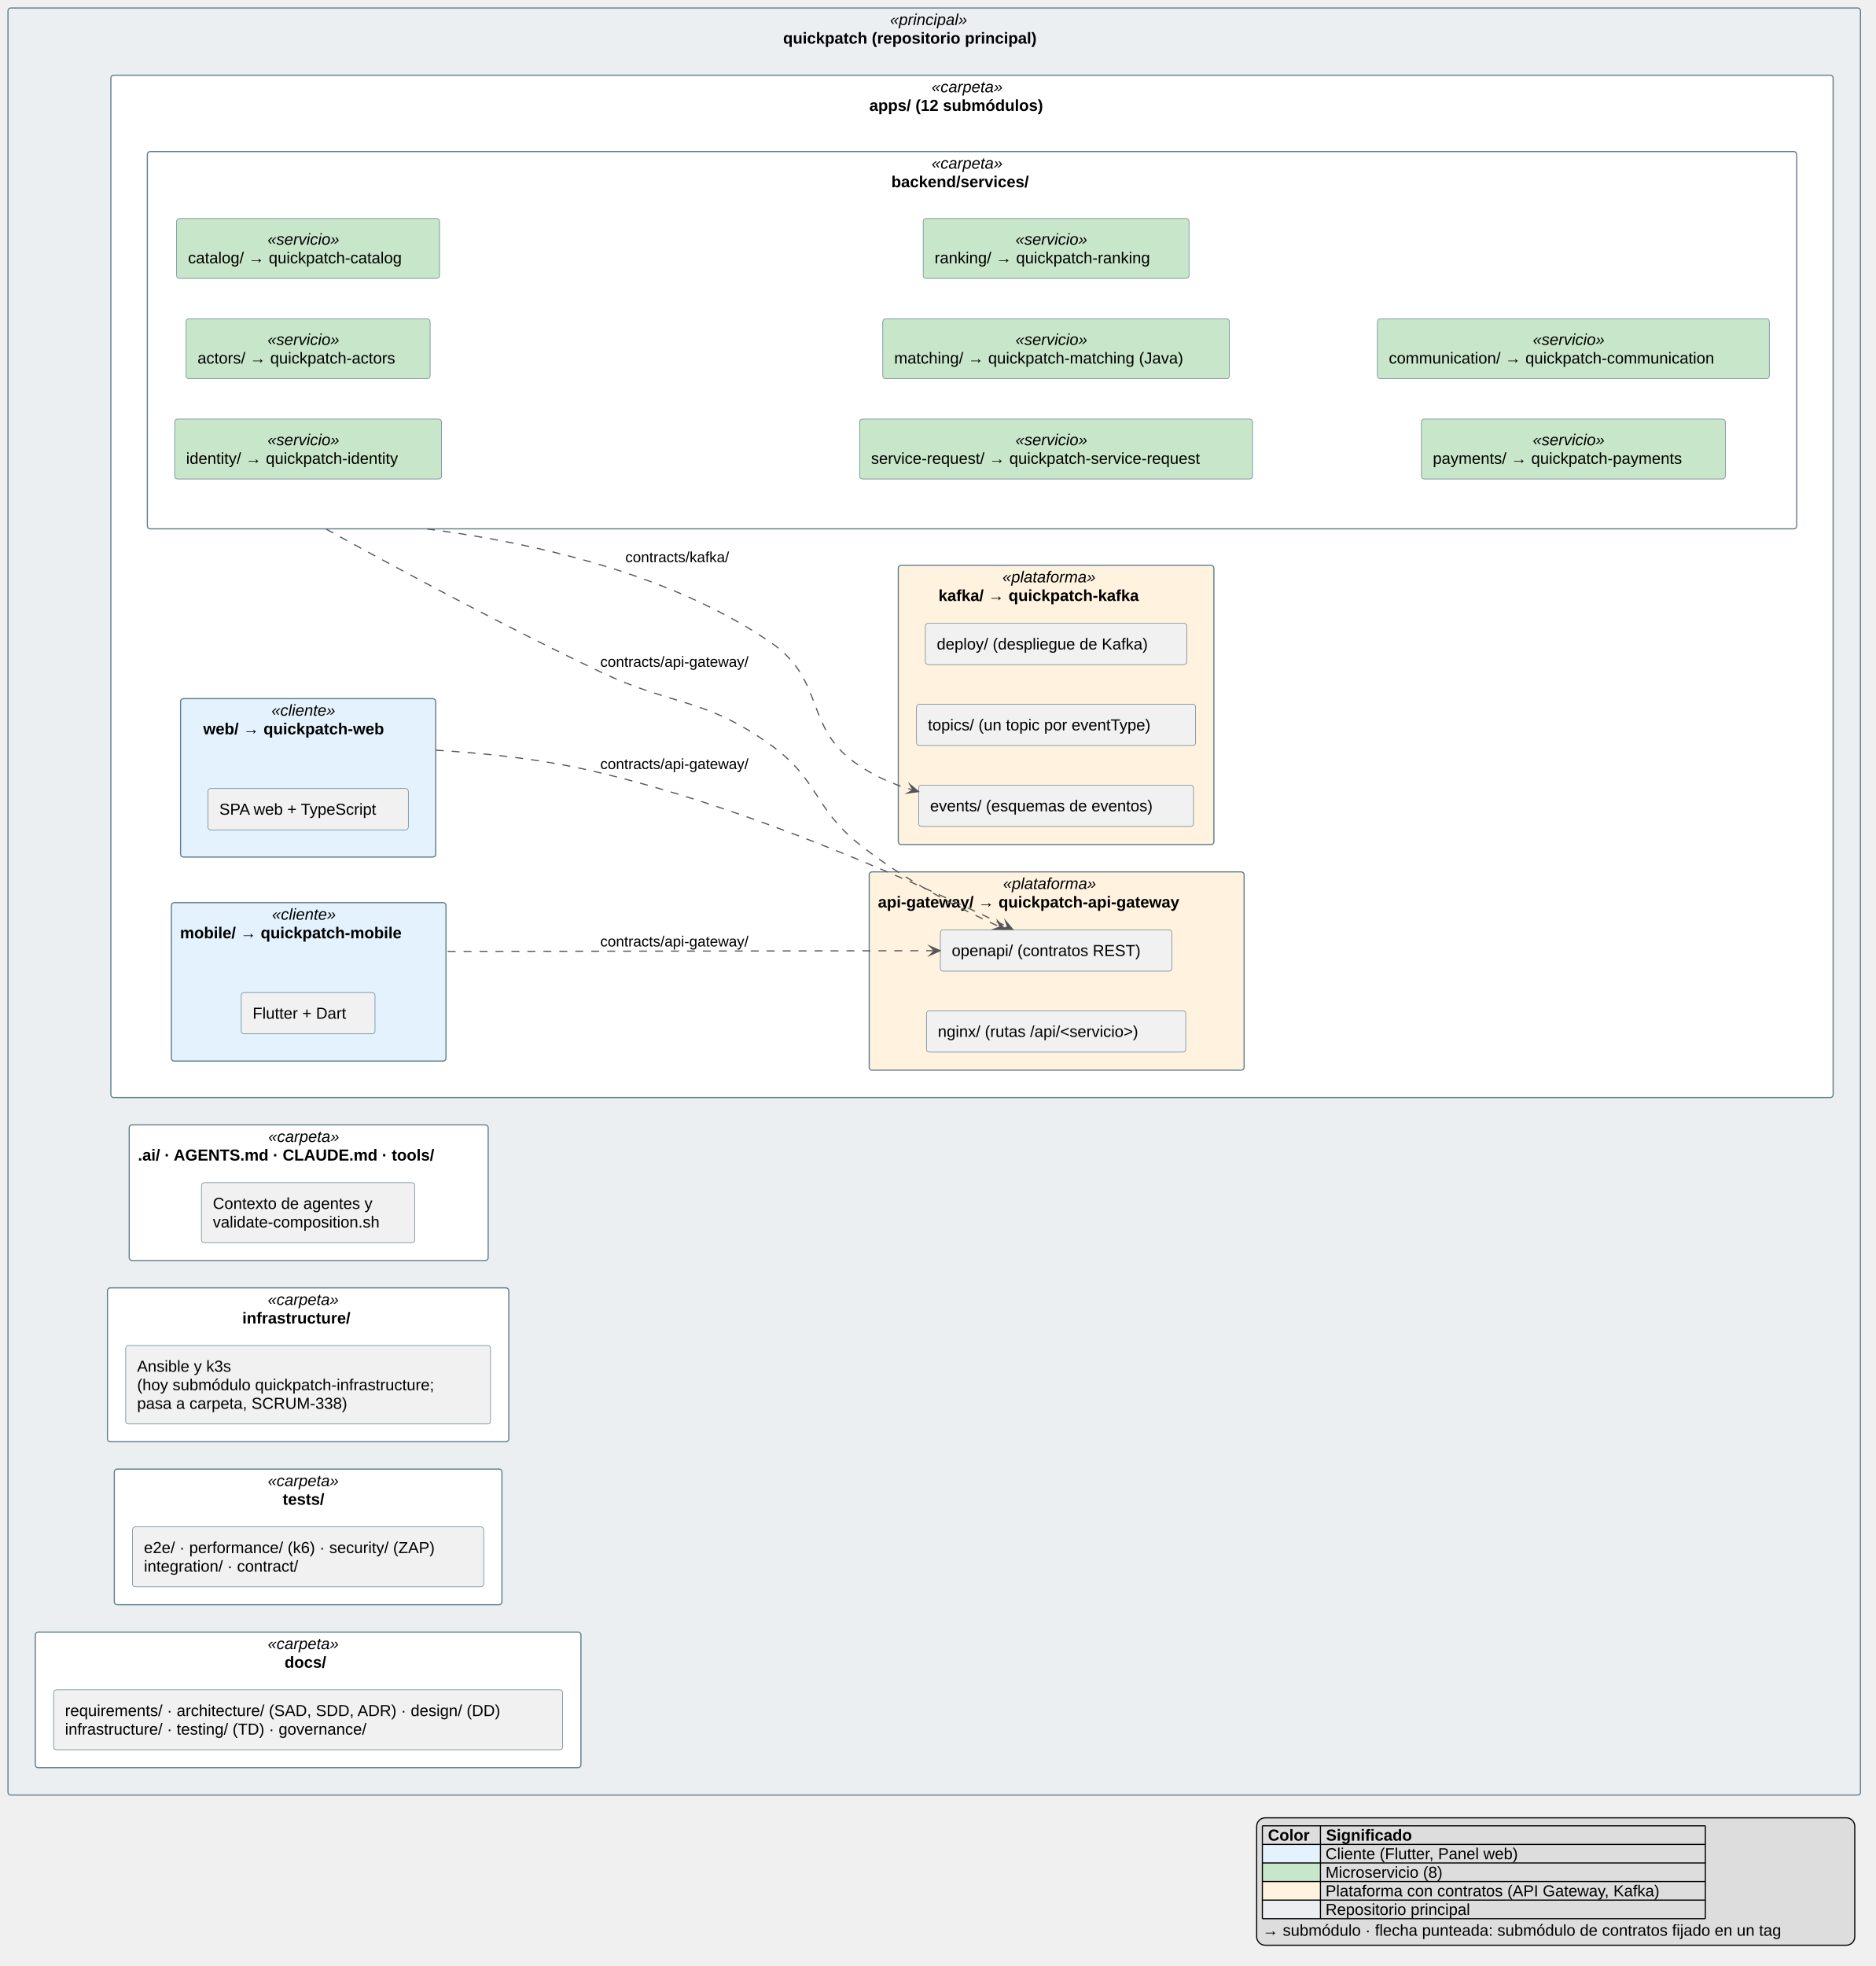
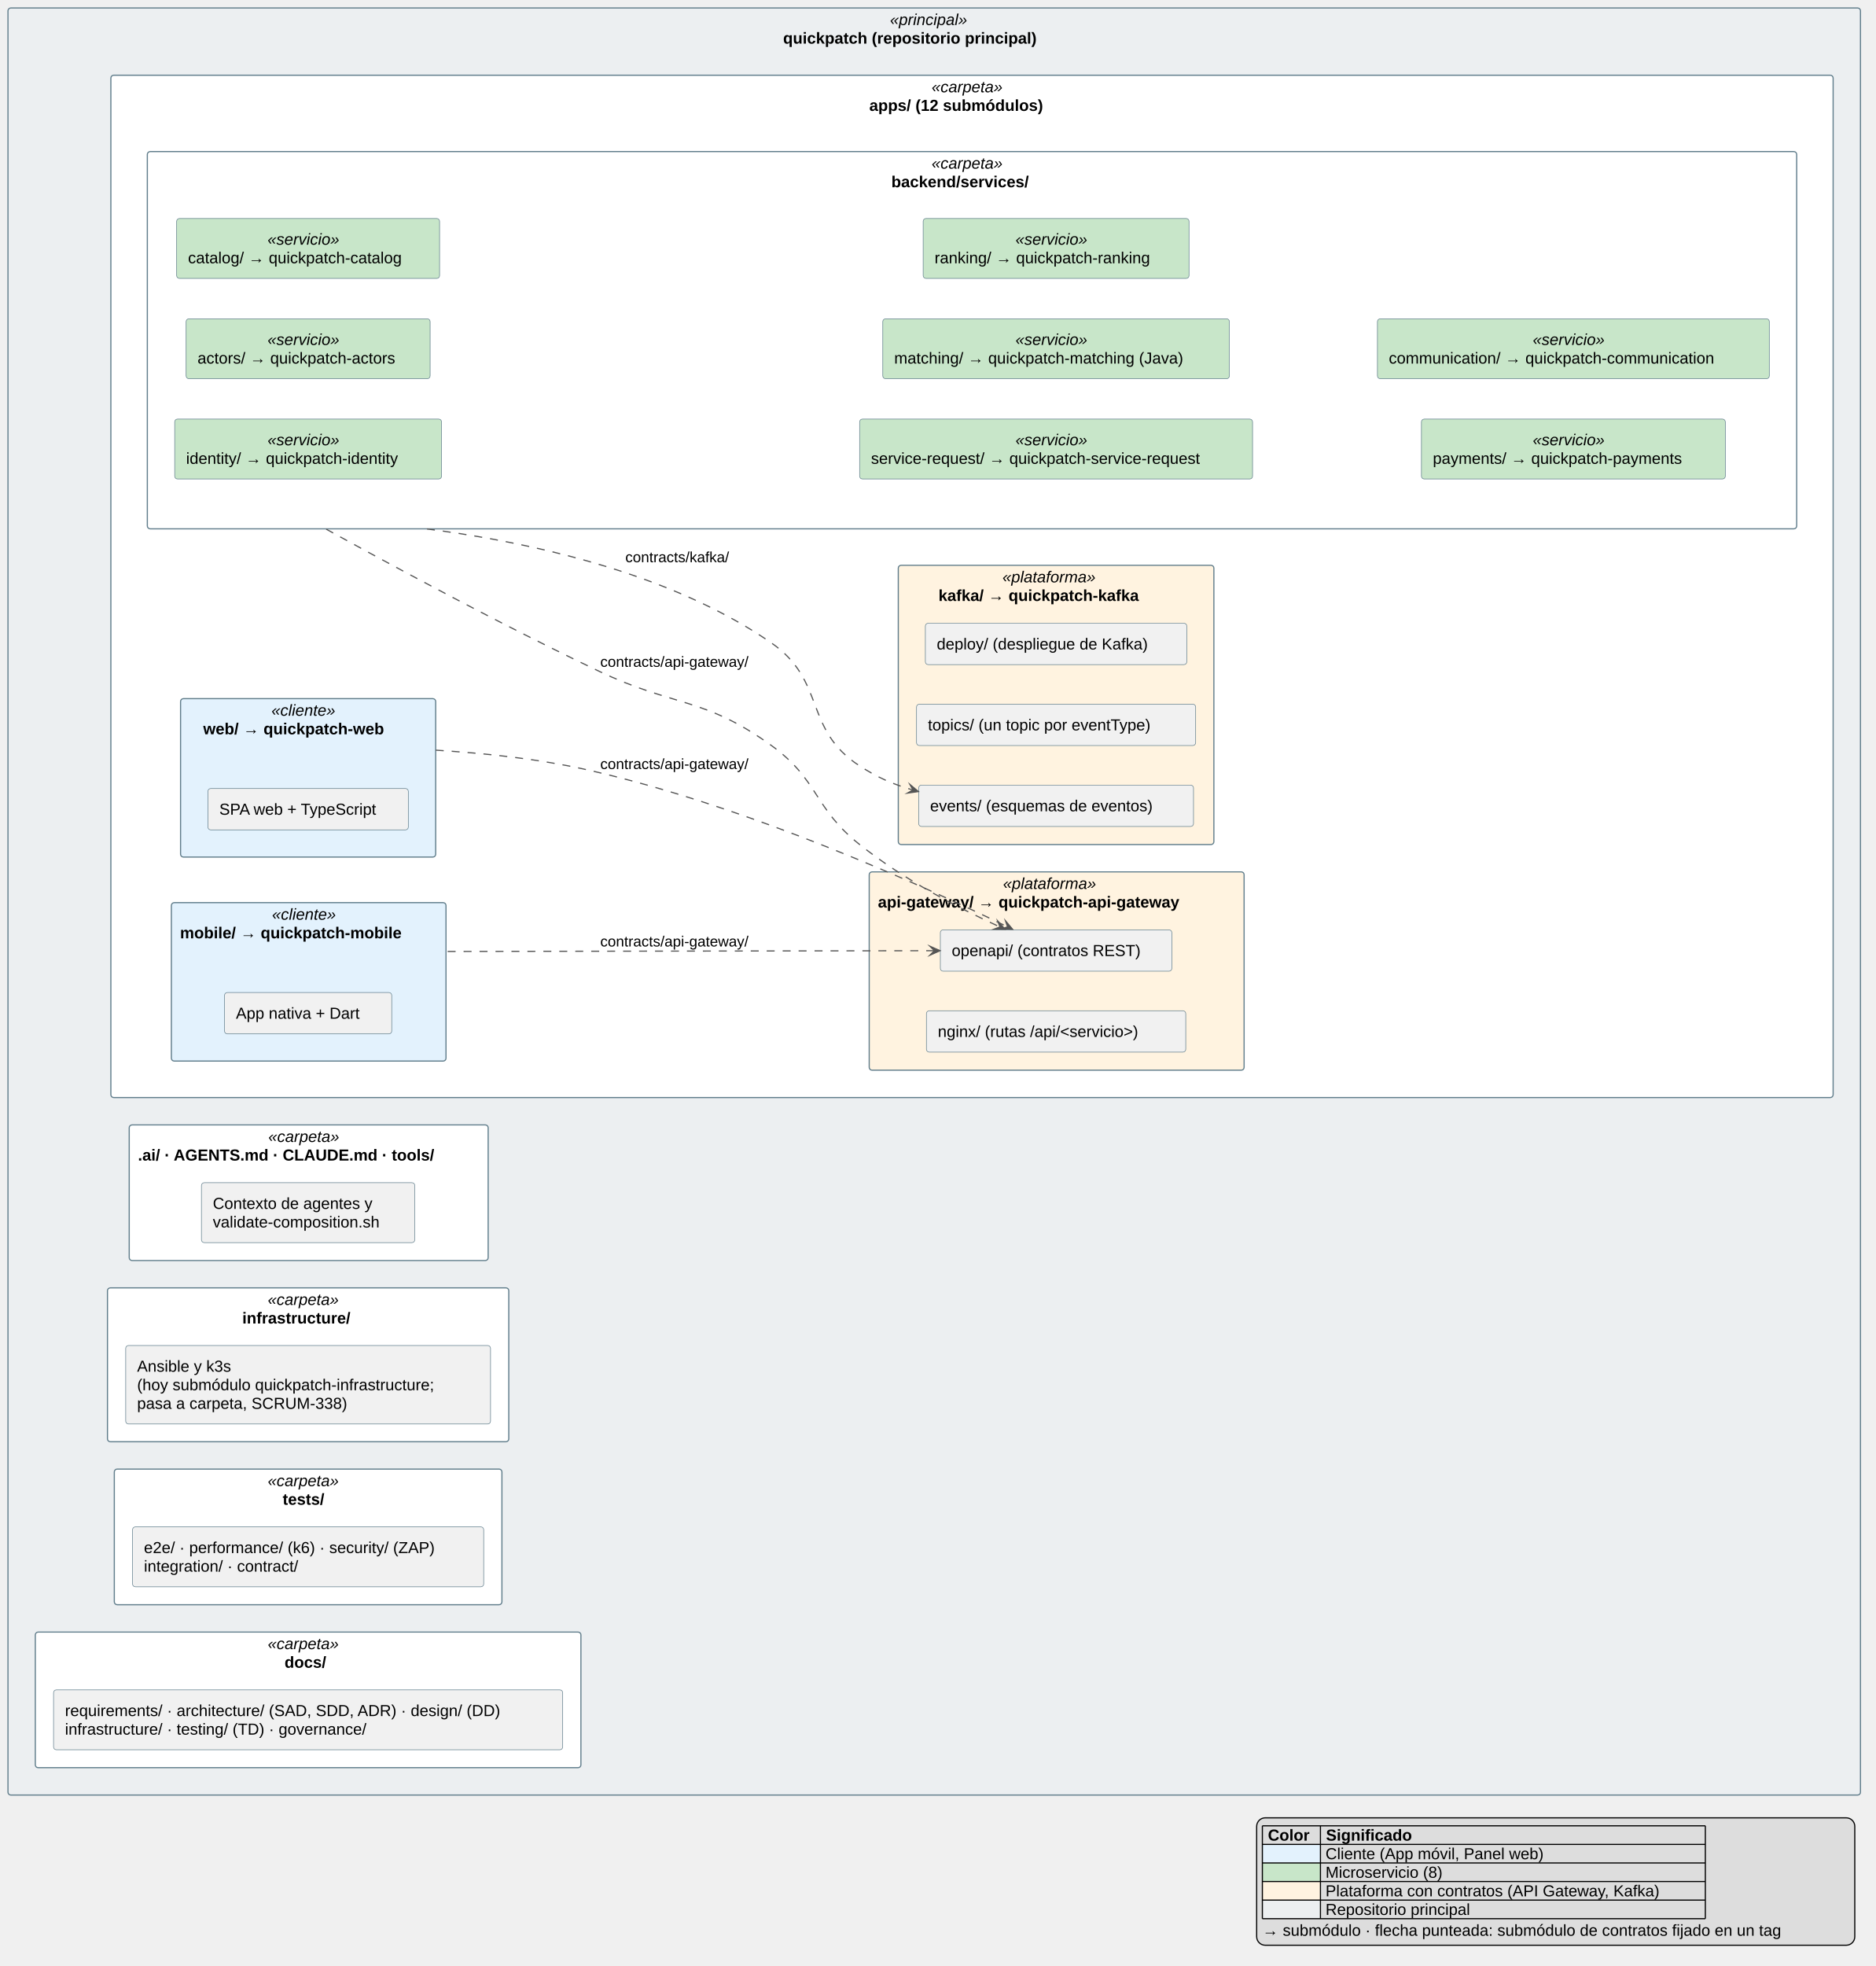
<svg xmlns="http://www.w3.org/2000/svg" version="1.1" data-diagram-type="DESCRIPTION" style="width:1646px;height:1725px;background:#FFFFFF;" width="1646px" height="1725px" viewBox="0 0 1646 1725" zoomAndPan="magnify" preserveAspectRatio="none" contentStyleType="text/css">
  <defs />
  <g font-family="sans-serif" lengthAdjust="spacing">
    <g class="cluster" data-qualified-name="ROOT" id="ent0001" data-source-line="22">
      <rect x="7" y="7" width="1625.72" height="1568" fill="#ECEFF1" style="stroke:#607D8B;stroke-width:1;" rx="2.5" ry="2.5" />
      <text x="781.046" y="21.995" fill="#000" font-size="14" textLength="77.629" font-style="italic" font-family="Arial">«principal»</text>
      <text x="687.246" y="38.292" fill="#000" font-size="14" textLength="265.228" font-weight="700" font-family="Arial">quickpatch (repositorio principal)</text>
    </g>
    <g class="cluster" data-qualified-name="ROOT.DOCS" id="ent0002" data-source-line="23">
      <rect x="31" y="1432" width="478.8" height="119" fill="#FFF" style="stroke:#607D8B;stroke-width:1;" rx="2.5" ry="2.5" />
      <text x="234.959" y="1446.995" fill="#000" font-size="14" textLength="70.882" font-style="italic" font-family="Arial">«carpeta»</text>
      <text x="249.708" y="1463.292" fill="#000" font-size="14" textLength="41.385" font-weight="700" font-family="Arial">docs/</text>
    </g>
    <g class="cluster" data-qualified-name="ROOT.TESTS" id="ent0004" data-source-line="26">
      <rect x="100.32" y="1289" width="340.16" height="119" fill="#FFF" style="stroke:#607D8B;stroke-width:1;" rx="2.5" ry="2.5" />
      <text x="234.959" y="1303.995" fill="#000" font-size="14" textLength="70.882" font-style="italic" font-family="Arial">«carpeta»</text>
      <text x="248.07" y="1320.292" fill="#000" font-size="14" textLength="44.659" font-weight="700" font-family="Arial">tests/</text>
    </g>
    <g class="cluster" data-qualified-name="ROOT.INFRA" id="ent0006" data-source-line="29">
      <rect x="94.31" y="1130" width="352.18" height="135" fill="#FFF" style="stroke:#607D8B;stroke-width:1;" rx="2.5" ry="2.5" />
      <text x="234.959" y="1144.995" fill="#000" font-size="14" textLength="70.882" font-style="italic" font-family="Arial">«carpeta»</text>
      <text x="212.612" y="1161.292" fill="#000" font-size="14" textLength="115.575" font-weight="700" font-family="Arial">infrastructure/</text>
    </g>
    <g class="cluster" data-qualified-name="ROOT.AI" id="ent0008" data-source-line="32">
      <rect x="113.4" y="987" width="315" height="119" fill="#FFF" style="stroke:#607D8B;stroke-width:1;" rx="2.5" ry="2.5" />
      <text x="235.459" y="1001.995" fill="#000" font-size="14" textLength="70.882" font-style="italic" font-family="Arial">«carpeta»</text>
      <text x="121.036" y="1018.292" fill="#000" font-size="14" textLength="299.729" font-weight="700" font-family="Arial">.ai/ · AGENTS.md · CLAUDE.md · tools/</text>
    </g>
    <g class="cluster" data-qualified-name="ROOT.APPS" id="ent0010" data-source-line="36">
      <rect x="97.3" y="66" width="1511.42" height="897" fill="#FFF" style="stroke:#607D8B;stroke-width:1;" rx="2.5" ry="2.5" />
      <text x="817.569" y="80.995" fill="#000" font-size="14" textLength="70.882" font-style="italic" font-family="Arial">«carpeta»</text>
      <text x="762.895" y="97.292" fill="#000" font-size="14" textLength="180.229" font-weight="700" font-family="Arial">apps/ (12 submódulos)</text>
    </g>
    <g class="cluster" data-qualified-name="ROOT.APPS.MOBILE" id="ent0011" data-source-line="37">
      <rect x="150.4" y="792" width="241" height="139" fill="#E3F2FD" style="stroke:#607D8B;stroke-width:1;" rx="2.5" ry="2.5" />
      <text x="238.727" y="806.995" fill="#000" font-size="14" textLength="64.347" font-style="italic" font-family="Arial">«cliente»</text>
      <text x="157.967" y="823.292" fill="#000" font-size="14" textLength="225.866" font-weight="700" font-family="Arial">mobile/ → quickpatch-mobile</text>
    </g>
    <g class="cluster" data-qualified-name="ROOT.APPS.WEB" id="ent0013" data-source-line="40">
      <rect x="158.46" y="613" width="223.88" height="139" fill="#E3F2FD" style="stroke:#607D8B;stroke-width:1;" rx="2.5" ry="2.5" />
      <text x="238.227" y="627.995" fill="#000" font-size="14" textLength="64.347" font-style="italic" font-family="Arial">«cliente»</text>
      <text x="178.337" y="644.292" fill="#000" font-size="14" textLength="184.126" font-weight="700" font-family="Arial">web/ → quickpatch-web</text>
    </g>
    <g class="cluster" data-qualified-name="ROOT.APPS.GW" id="ent0015" data-source-line="43">
      <rect x="762.8" y="765" width="329" height="174" fill="#FFF3E0" style="stroke:#607D8B;stroke-width:1;" rx="2.5" ry="2.5" />
      <text x="880.214" y="779.995" fill="#000" font-size="14" textLength="94.172" font-style="italic" font-family="Arial">«plataforma»</text>
      <text x="770.446" y="796.292" fill="#000" font-size="14" textLength="313.708" font-weight="700" font-family="Arial">api-gateway/ → quickpatch-api-gateway</text>
    </g>
    <g class="cluster" data-qualified-name="ROOT.APPS.SERVICES" id="ent0018" data-source-line="47">
      <rect x="129.3" y="133" width="1447.42" height="331" fill="#FFF" style="stroke:#607D8B;stroke-width:1;" rx="2.5" ry="2.5" />
      <text x="817.569" y="147.995" fill="#000" font-size="14" textLength="70.882" font-style="italic" font-family="Arial">«carpeta»</text>
      <text x="782.224" y="164.292" fill="#000" font-size="14" textLength="141.572" font-weight="700" font-family="Arial">backend/services/</text>
    </g>
    <g class="cluster" data-qualified-name="ROOT.APPS.KAFKA" id="ent0027" data-source-line="57">
      <rect x="788.32" y="496" width="276.96" height="245" fill="#FFF3E0" style="stroke:#607D8B;stroke-width:1;" rx="2.5" ry="2.5" />
      <text x="879.714" y="510.995" fill="#000" font-size="14" textLength="94.172" font-style="italic" font-family="Arial">«plataforma»</text>
      <text x="823.581" y="527.292" fill="#000" font-size="14" textLength="206.438" font-weight="700" font-family="Arial">kafka/ → quickpatch-kafka</text>
    </g>
    <g class="entity" data-qualified-name="ROOT.DOCS.DOCS_CONTENT" id="ent0003" data-source-line="24">
      <rect x="47" y="1482.7" width="446.802" height="52.594" fill="#F1F1F1" style="stroke:#607D8B;stroke-width:0.5;" rx="2.5" ry="2.5" />
      <text x="57" y="1505.695" fill="#000" font-size="14" textLength="426.802" font-family="Arial">requirements/ · architecture/ (SAD, SDD, ADR) · design/ (DD)</text>
      <text x="57" y="1521.992" fill="#000" font-size="14" textLength="302.702" font-family="Arial">infrastructure/ · testing/ (TD) · governance/</text>
    </g>
    <g class="entity" data-qualified-name="ROOT.TESTS.TESTS_CONTENT" id="ent0005" data-source-line="27">
      <rect x="116.32" y="1339.7" width="308.162" height="52.594" fill="#F1F1F1" style="stroke:#607D8B;stroke-width:0.5;" rx="2.5" ry="2.5" />
      <text x="126.32" y="1362.695" fill="#000" font-size="14" textLength="288.162" font-family="Arial">e2e/ · performance/ (k6) · security/ (ZAP)</text>
      <text x="126.32" y="1378.992" fill="#000" font-size="14" textLength="157.835" font-family="Arial">integration/ · contract/</text>
    </g>
    <g class="entity" data-qualified-name="ROOT.INFRA.INFRA_CONTENT" id="ent0007" data-source-line="30">
      <rect x="110.31" y="1180.55" width="320.173" height="68.891" fill="#F1F1F1" style="stroke:#607D8B;stroke-width:0.5;" rx="2.5" ry="2.5" />
      <text x="120.31" y="1203.545" fill="#000" font-size="14" textLength="92.518" font-family="Arial">Ansible y k3s</text>
      <text x="120.31" y="1219.842" fill="#000" font-size="14" textLength="300.173" font-family="Arial">(hoy submódulo quickpatch-infrastructure;</text>
      <text x="120.31" y="1236.139" fill="#000" font-size="14" textLength="201.271" font-family="Arial">pasa a carpeta, SCRUM-338)</text>
    </g>
    <g class="entity" data-qualified-name="ROOT.AI.AI_CONTENT" id="ent0009" data-source-line="33">
      <rect x="176.78" y="1037.7" width="187.234" height="52.594" fill="#F1F1F1" style="stroke:#607D8B;stroke-width:0.5;" rx="2.5" ry="2.5" />
      <text x="186.78" y="1060.695" fill="#000" font-size="14" textLength="159.141" font-family="Arial">Contexto de agentes y</text>
      <text x="186.78" y="1076.992" fill="#000" font-size="14" textLength="167.234" font-family="Arial">validate-composition.sh</text>
    </g>
    <g class="entity" data-qualified-name="ROOT.APPS.MOBILE.MOBILE_STACK" id="ent0012" data-source-line="38">
-       <rect x="211.7" y="870.85" width="117.398" height="36.297" fill="#F1F1F1" style="stroke:#607D8B;stroke-width:0.5;" rx="2.5" ry="2.5" />
-       <text x="221.7" y="893.845" fill="#000" font-size="14" textLength="97.398" font-family="Arial">Flutter + Dart</text>
+       <rect x="197.04" y="870.85" width="146.731" height="36.297" fill="#F1F1F1" style="stroke:#607D8B;stroke-width:0.5;" rx="2.5" ry="2.5" />
+       <text x="207.04" y="893.845" fill="#000" font-size="14" textLength="126.731" font-family="Arial">App nativa + Dart</text>
    </g>
    <g class="entity" data-qualified-name="ROOT.APPS.WEB.WEB_STACK" id="ent0014" data-source-line="41">
      <rect x="182.46" y="691.85" width="175.88" height="36.297" fill="#F1F1F1" style="stroke:#607D8B;stroke-width:0.5;" rx="2.5" ry="2.5" />
      <text x="192.46" y="714.845" fill="#000" font-size="14" textLength="155.88" font-family="Arial">SPA web + TypeScript</text>
    </g>
    <g class="entity" data-qualified-name="ROOT.APPS.GW.GW_NGINX" id="ent0016" data-source-line="44">
      <rect x="813.01" y="886.85" width="227.58" height="36.297" fill="#F1F1F1" style="stroke:#607D8B;stroke-width:0.5;" rx="2.5" ry="2.5" />
      <text x="823.01" y="909.845" fill="#000" font-size="14" textLength="207.58" font-family="Arial">nginx/ (rutas /api/&lt;servicio&gt;)</text>
    </g>
    <g class="entity" data-qualified-name="ROOT.APPS.GW.GW_OPENAPI" id="ent0017" data-source-line="45">
      <rect x="825.22" y="815.85" width="203.155" height="36.297" fill="#F1F1F1" style="stroke:#607D8B;stroke-width:0.5;" rx="2.5" ry="2.5" />
      <text x="835.22" y="838.845" fill="#000" font-size="14" textLength="183.155" font-family="Arial">openapi/ (contratos REST)</text>
    </g>
    <g class="entity" data-qualified-name="ROOT.APPS.SERVICES.ID" id="ent0019" data-source-line="48">
      <rect x="153.3" y="367.7" width="234.211" height="52.594" fill="#C8E6C9" style="stroke:#607D8B;stroke-width:0.5;" rx="2.5" ry="2.5" />
      <text x="234.77" y="390.695" fill="#000" font-size="14" textLength="71.271" font-style="italic" font-family="Arial">«servicio»</text>
      <text x="163.3" y="406.992" fill="#000" font-size="14" textLength="214.211" font-family="Arial">identity/ → quickpatch-identity</text>
    </g>
    <g class="entity" data-qualified-name="ROOT.APPS.SERVICES.ACT" id="ent0020" data-source-line="49">
      <rect x="163.33" y="279.7" width="214.141" height="52.594" fill="#C8E6C9" style="stroke:#607D8B;stroke-width:0.5;" rx="2.5" ry="2.5" />
      <text x="234.765" y="302.695" fill="#000" font-size="14" textLength="71.271" font-style="italic" font-family="Arial">«servicio»</text>
      <text x="173.33" y="318.992" fill="#000" font-size="14" textLength="194.141" font-family="Arial">actors/ → quickpatch-actors</text>
    </g>
    <g class="entity" data-qualified-name="ROOT.APPS.SERVICES.CAT" id="ent0021" data-source-line="50">
      <rect x="155.02" y="191.7" width="230.752" height="52.594" fill="#C8E6C9" style="stroke:#607D8B;stroke-width:0.5;" rx="2.5" ry="2.5" />
      <text x="234.76" y="214.695" fill="#000" font-size="14" textLength="71.271" font-style="italic" font-family="Arial">«servicio»</text>
      <text x="165.02" y="230.992" fill="#000" font-size="14" textLength="210.752" font-family="Arial">catalog/ → quickpatch-catalog</text>
    </g>
    <g class="entity" data-qualified-name="ROOT.APPS.SERVICES.SR" id="ent0022" data-source-line="51">
      <rect x="754.39" y="367.7" width="344.83" height="52.594" fill="#C8E6C9" style="stroke:#607D8B;stroke-width:0.5;" rx="2.5" ry="2.5" />
      <text x="891.169" y="390.695" fill="#000" font-size="14" textLength="71.271" font-style="italic" font-family="Arial">«servicio»</text>
      <text x="764.39" y="406.992" fill="#000" font-size="14" textLength="324.83" font-family="Arial">service-request/ → quickpatch-service-request</text>
    </g>
    <g class="entity" data-qualified-name="ROOT.APPS.SERVICES.MATCH" id="ent0023" data-source-line="52">
      <rect x="774.71" y="279.7" width="304.177" height="52.594" fill="#C8E6C9" style="stroke:#607D8B;stroke-width:0.5;" rx="2.5" ry="2.5" />
      <text x="891.163" y="302.695" fill="#000" font-size="14" textLength="71.271" font-style="italic" font-family="Arial">«servicio»</text>
      <text x="784.71" y="318.992" fill="#000" font-size="14" textLength="284.177" font-family="Arial">matching/ → quickpatch-matching (Java)</text>
    </g>
    <g class="entity" data-qualified-name="ROOT.APPS.SERVICES.RANK" id="ent0024" data-source-line="53">
      <rect x="810.15" y="191.7" width="233.309" height="52.594" fill="#C8E6C9" style="stroke:#607D8B;stroke-width:0.5;" rx="2.5" ry="2.5" />
      <text x="891.169" y="214.695" fill="#000" font-size="14" textLength="71.271" font-style="italic" font-family="Arial">«servicio»</text>
      <text x="820.15" y="230.992" fill="#000" font-size="14" textLength="213.309" font-family="Arial">ranking/ → quickpatch-ranking</text>
    </g>
    <g class="entity" data-qualified-name="ROOT.APPS.SERVICES.PAY" id="ent0025" data-source-line="54">
      <rect x="1247.41" y="367.7" width="266.695" height="52.594" fill="#C8E6C9" style="stroke:#607D8B;stroke-width:0.5;" rx="2.5" ry="2.5" />
      <text x="1345.122" y="390.695" fill="#000" font-size="14" textLength="71.271" font-style="italic" font-family="Arial">«servicio»</text>
      <text x="1257.41" y="406.992" fill="#000" font-size="14" textLength="246.695" font-family="Arial">payments/ → quickpatch-payments</text>
    </g>
    <g class="entity" data-qualified-name="ROOT.APPS.SERVICES.COMM" id="ent0026" data-source-line="55">
      <rect x="1208.8" y="279.7" width="343.914" height="52.594" fill="#C8E6C9" style="stroke:#607D8B;stroke-width:0.5;" rx="2.5" ry="2.5" />
      <text x="1345.121" y="302.695" fill="#000" font-size="14" textLength="71.271" font-style="italic" font-family="Arial">«servicio»</text>
      <text x="1218.8" y="318.992" fill="#000" font-size="14" textLength="323.914" font-family="Arial">communication/ → quickpatch-communication</text>
    </g>
    <g class="entity" data-qualified-name="ROOT.APPS.KAFKA.K_EVENTS" id="ent0028" data-source-line="58">
      <rect x="806.21" y="688.85" width="241.184" height="36.297" fill="#F1F1F1" style="stroke:#607D8B;stroke-width:0.5;" rx="2.5" ry="2.5" />
      <text x="816.21" y="711.845" fill="#000" font-size="14" textLength="221.184" font-family="Arial">events/ (esquemas de eventos)</text>
    </g>
    <g class="entity" data-qualified-name="ROOT.APPS.KAFKA.K_TOPICS" id="ent0029" data-source-line="59">
      <rect x="804.32" y="617.85" width="244.957" height="36.297" fill="#F1F1F1" style="stroke:#607D8B;stroke-width:0.5;" rx="2.5" ry="2.5" />
      <text x="814.32" y="640.845" fill="#000" font-size="14" textLength="224.957" font-family="Arial">topics/ (un topic por eventType)</text>
    </g>
    <g class="entity" data-qualified-name="ROOT.APPS.KAFKA.K_DEPLOY" id="ent0030" data-source-line="60">
      <rect x="812.08" y="546.85" width="229.439" height="36.297" fill="#F1F1F1" style="stroke:#607D8B;stroke-width:0.5;" rx="2.5" ry="2.5" />
      <text x="822.08" y="569.845" fill="#000" font-size="14" textLength="209.439" font-family="Arial">deploy/ (despliegue de Kafka)</text>
    </g>
    <g class="link" data-entity-1="ent0018" data-entity-2="ent0017" id="lnk31" data-source-line="65" data-link-type="dependency">
      <path d="M286.261,464.277 C286.447,464.38 286.635,464.483 286.824,464.588 C289.85,466.264 293.28,468.158 297.075,470.248 C312.254,478.607 333.277,490.091 357.711,503.188 C406.58,529.38 469.095,562.02 525.8,589 C591.78,620.39 617.53,611.28 676.8,654 C718.83,684.29 713.77,708.83 754.39,741 C794.07,772.43 841.313,796.781 877.543,813.341" style="stroke:#555;stroke-width:1;stroke-dasharray:7,7;" fill="none" id="SERVICES-to-GW_OPENAPI" />
      <polygon points="882.09,815.42,875.567,808.041,877.543,813.341,872.242,815.317,882.09,815.42" fill="#555" style="stroke:#555;stroke-width:1;stroke-linejoin:miter;stroke-miterlimit:10;" />
      <text x="526.8" y="585.067" fill="#000" font-size="13" textLength="149.652" font-family="Arial">contracts/api-gateway/</text>
    </g>
    <g class="link" data-entity-1="ent0018" data-entity-2="ent0028" id="lnk32" data-source-line="66" data-link-type="dependency">
      <path d="M374.697,464.114 C379.282,464.699 383.971,465.327 388.753,466 C398.317,467.347 408.255,468.874 418.482,470.606 C500.302,484.465 600.67,511.455 676.8,564 C725.44,597.57 704.78,639.88 754.39,672 C769.94,682.07 783.003,687.955 801.213,693.165" style="stroke:#555;stroke-width:1;stroke-dasharray:7,7;" fill="none" id="SERVICES-to-K_EVENTS" />
      <polygon points="806.02,694.54,798.467,688.219,801.213,693.165,796.267,695.91,806.02,694.54" fill="#555" style="stroke:#555;stroke-width:1;stroke-linejoin:miter;stroke-miterlimit:10;" />
      <text x="548.8" y="493.287" fill="#000" font-size="13" textLength="105.092" font-family="Arial">contracts/kafka/</text>
    </g>
    <g class="link" data-entity-1="ent0013" data-entity-2="ent0017" id="lnk33" data-source-line="67" data-link-type="dependency">
      <path d="M382.409,658.214 C383.216,658.264 384.024,658.314 384.835,658.365 C388.078,658.57 391.356,658.789 394.663,659.025 C407.89,659.966 421.589,661.16 435.439,662.668 C463.139,665.686 491.445,669.963 517.8,676 C659.96,708.57 813.885,778.97 884.215,813.23" style="stroke:#555;stroke-width:1;stroke-dasharray:7,7;" fill="none" id="WEB-to-GW_OPENAPI" />
      <polygon points="888.71,815.42,882.371,807.883,884.215,813.23,878.867,815.075,888.71,815.42" fill="#555" style="stroke:#555;stroke-width:1;stroke-linejoin:miter;stroke-miterlimit:10;" />
      <text x="526.8" y="674.757" fill="#000" font-size="13" textLength="149.652" font-family="Arial">contracts/api-gateway/</text>
    </g>
    <g class="link" data-entity-1="ent0011" data-entity-2="ent0017" id="lnk34" data-source-line="68" data-link-type="dependency">
      <path d="M392.836,834.815 C395.872,834.81 398.947,834.805 402.061,834.8 C426.966,834.762 454.285,834.72 482.964,834.676 C597.68,834.5 729.16,834.298 819.99,834.158" style="stroke:#555;stroke-width:1;stroke-dasharray:7,7;" fill="none" id="MOBILE-to-GW_OPENAPI" />
      <polygon points="824.99,834.15,815.984,830.164,819.99,834.158,815.996,838.164,824.99,834.15" fill="#555" style="stroke:#555;stroke-width:1;stroke-linejoin:miter;stroke-miterlimit:10;" />
      <text x="526.8" y="830.447" fill="#000" font-size="13" textLength="149.652" font-family="Arial">contracts/api-gateway/</text>
    </g>
    <g class="legend" data-source-line="70">
      <rect x="1102.83" y="1595" width="524.89" height="111.781" fill="#DDD" style="stroke:#000;stroke-width:1;" rx="7.5" ry="7.5" />
      <text x="1112.704" y="1614.995" fill="#000" font-size="14" textLength="41.214" font-weight="700" font-family="Arial">Color</text>
      <text x="1163.666" y="1614.995" fill="#000" font-size="14" textLength="87.944" font-weight="700" font-family="Arial">Significado</text>
      <rect x="1107.83" y="1618.297" width="50.962" height="16.297" fill="#E3F2FD" style="stroke:none;" />
      <text x="1107.83" y="1631.292" fill="#000" font-size="14" font-family="Arial"> </text>
-       <text x="1163.242" y="1631.292" fill="#000" font-size="14" textLength="191.379" font-family="Arial">Cliente (Flutter, Panel web)</text>
+       <text x="1163.242" y="1631.292" fill="#000" font-size="14" textLength="215.284" font-family="Arial">Cliente (App móvil, Panel web)</text>
      <rect x="1107.83" y="1634.594" width="50.962" height="16.297" fill="#C8E6C9" style="stroke:none;" />
      <text x="1107.83" y="1647.589" fill="#000" font-size="14" font-family="Arial"> </text>
      <text x="1163.242" y="1647.589" fill="#000" font-size="14" textLength="116.259" font-family="Arial">Microservicio (8)</text>
      <rect x="1107.83" y="1650.891" width="50.962" height="16.297" fill="#FFF3E0" style="stroke:none;" />
      <text x="1107.83" y="1663.886" fill="#000" font-size="14" font-family="Arial"> </text>
      <text x="1163.242" y="1663.886" fill="#000" font-size="14" textLength="328.884" font-family="Arial">Plataforma con contratos (API Gateway, Kafka)</text>
      <rect x="1107.83" y="1667.188" width="50.962" height="16.297" fill="#ECEFF1" style="stroke:none;" />
      <text x="1107.83" y="1680.183" fill="#000" font-size="14" font-family="Arial"> </text>
      <text x="1163.242" y="1680.183" fill="#000" font-size="14" textLength="144.04" font-family="Arial">Repositorio principal</text>
      <line x1="1107.83" y1="1602" x2="1496.576" y2="1602" style="stroke:#000;stroke-width:1;" />
      <line x1="1107.83" y1="1618.297" x2="1496.576" y2="1618.297" style="stroke:#000;stroke-width:1;" />
      <line x1="1107.83" y1="1634.594" x2="1496.576" y2="1634.594" style="stroke:#000;stroke-width:1;" />
      <line x1="1107.83" y1="1650.891" x2="1496.576" y2="1650.891" style="stroke:#000;stroke-width:1;" />
      <line x1="1107.83" y1="1667.188" x2="1496.576" y2="1667.188" style="stroke:#000;stroke-width:1;" />
      <line x1="1107.83" y1="1683.484" x2="1496.576" y2="1683.484" style="stroke:#000;stroke-width:1;" />
      <line x1="1107.83" y1="1602" x2="1107.83" y2="1683.484" style="stroke:#000;stroke-width:1;" />
      <line x1="1158.792" y1="1602" x2="1158.792" y2="1683.484" style="stroke:#000;stroke-width:1;" />
      <line x1="1496.576" y1="1602" x2="1496.576" y2="1683.484" style="stroke:#000;stroke-width:1;" />
      <text x="1107.83" y="1698.479" fill="#000" font-size="14" textLength="514.89" font-family="Arial">→ submódulo · flecha punteada: submódulo de contratos fijado en un tag</text>
    </g>
  </g>
</svg>
